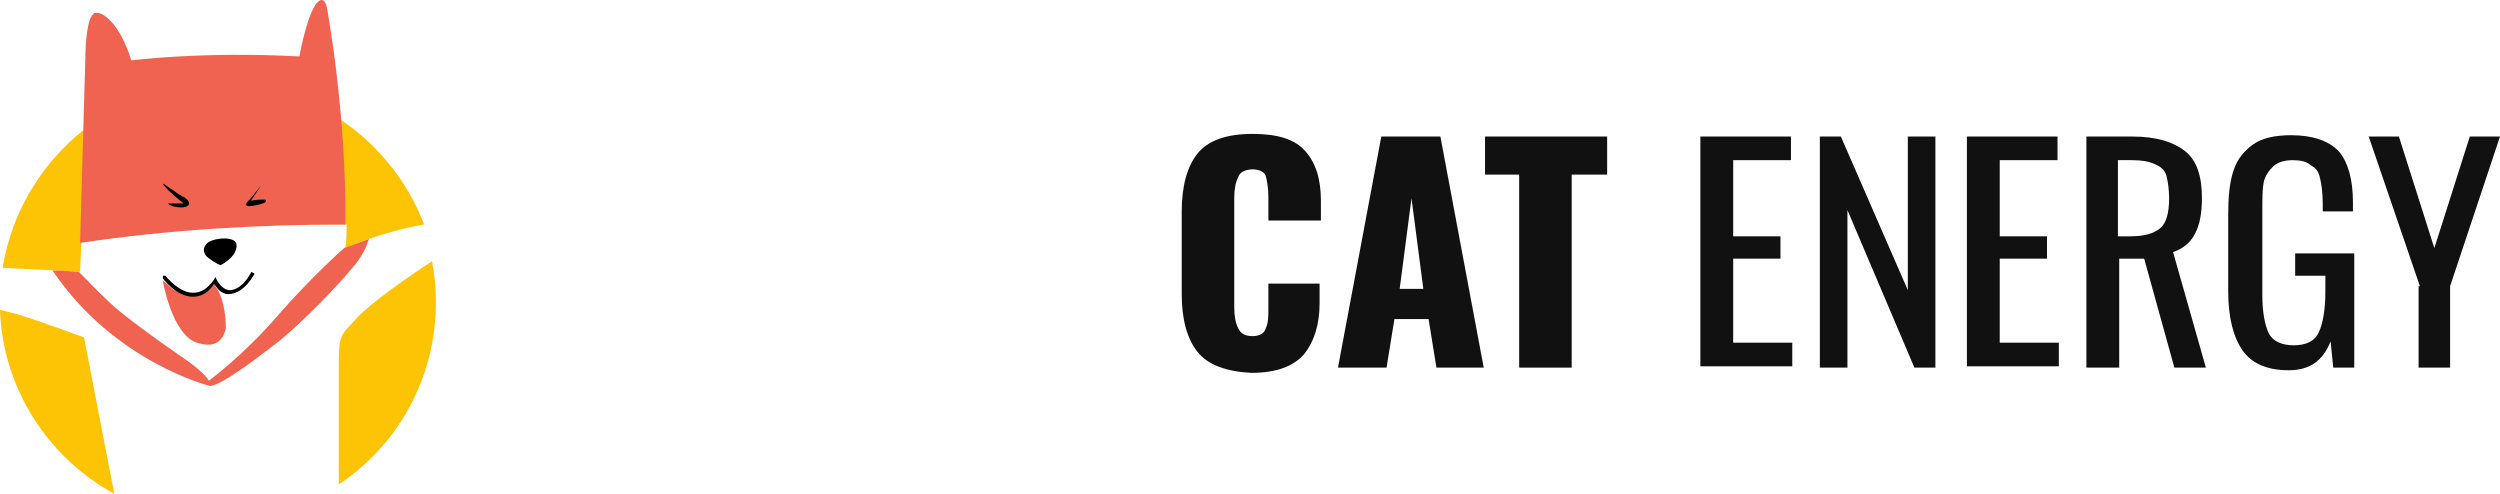
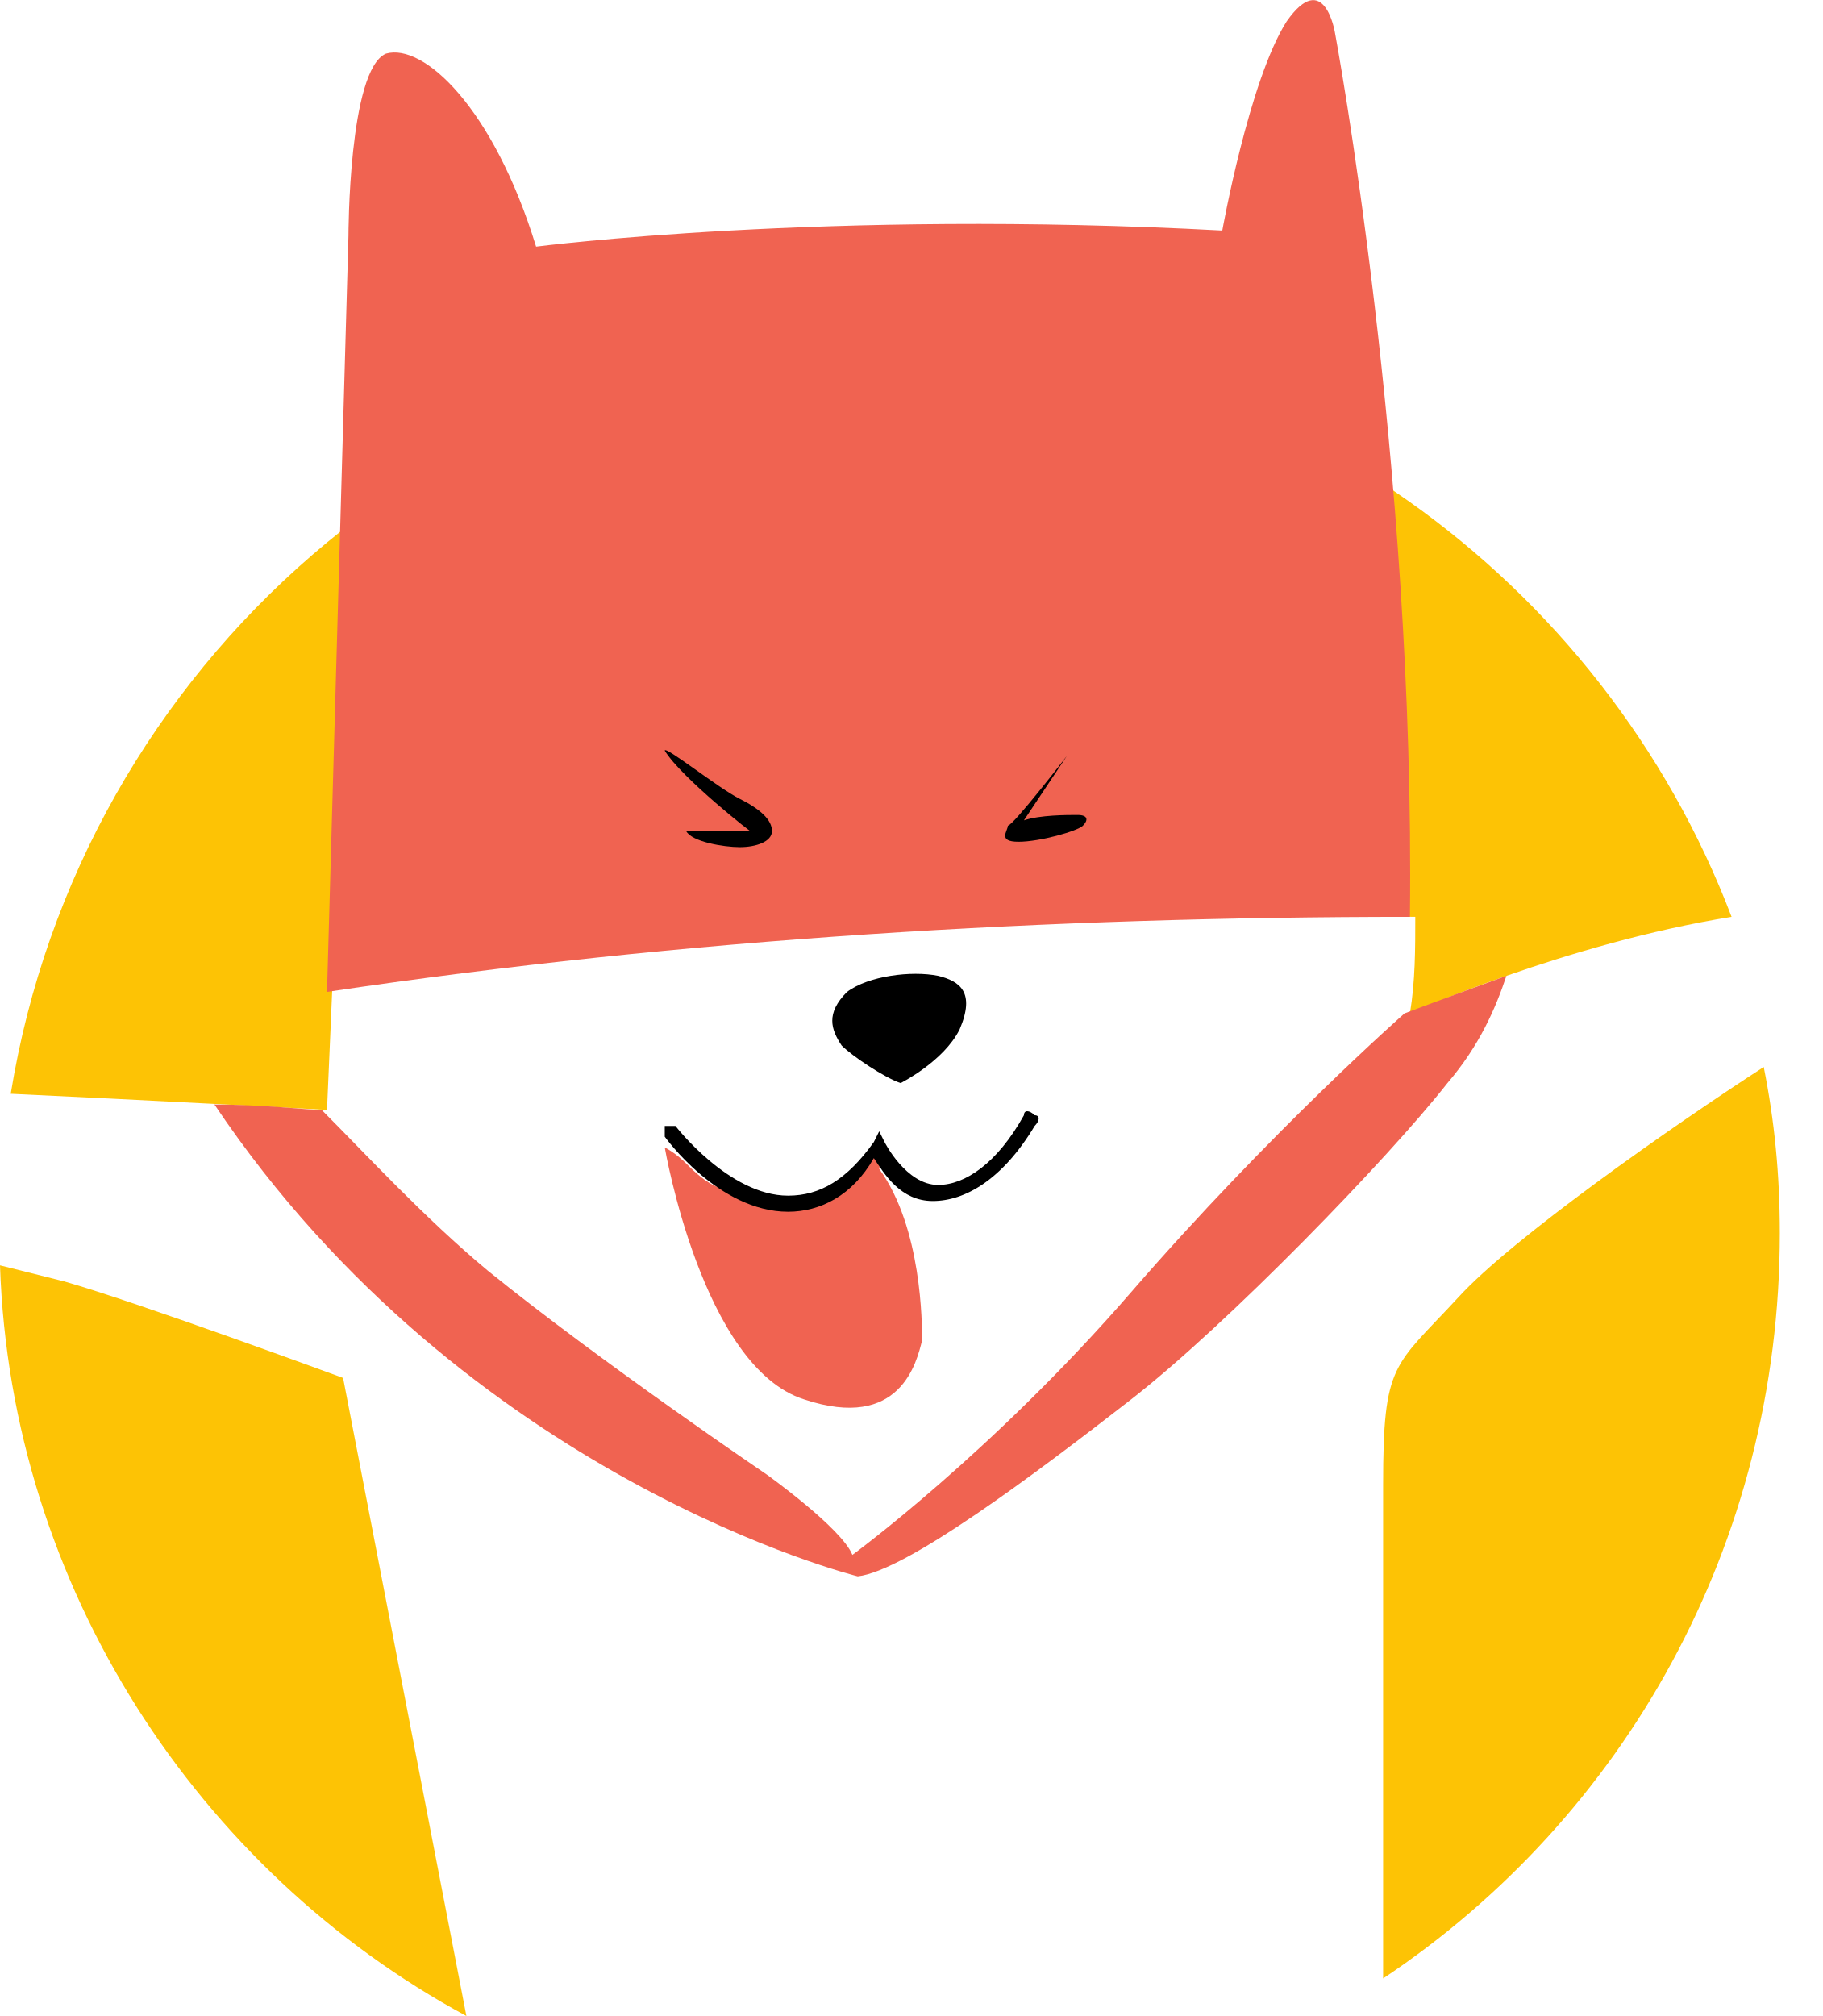
- <svg xmlns="http://www.w3.org/2000/svg" version="1.1" id="Layer_2" x="0px" y="0px" viewBox="0 0.002 190.4 37.598" style="enable-background:new 0 0 33.3 37.6;">
+ <svg xmlns="http://www.w3.org/2000/svg" version="1.1" id="Layer_2" x="0px" y="0px" viewBox="0 0 34 37.6" style="enable-background:new 0 0 34 37.6;" xml:space="preserve">
  <style type="text/css">
-     .st0 {
-       fill: #FDC305;
-     }
-     .st1 {
-       fill: #F06351;
-     }
+     .st0{fill:#FDC305;}
+     .st1{fill:#F06351;}
  </style>
  <g>
-     <path class="st0" d="M6.1,20.7l0.1-2.3c6.7-0.9,13.4-1.4,20.2-1.3c0,0.6,0,1.2-0.1,1.8c0,0,2.9-1.3,6-1.8     c-2.4-6.3-8.5-10.8-15.6-10.8c-8.3,0-15.2,6.1-16.5,14.1C2.4,20.5,6.1,20.7,6.1,20.7z" />
-     <path class="st0" d="M27.2,24.2c-1.2,1.3-1.4,1.2-1.4,3.5c0,0.9,0,4.9,0,9.2c4.5-3,7.4-8.1,7.4-13.9c0-1.1-0.1-2.1-0.3-3.1     C31.2,21,28.2,23.1,27.2,24.2z" />
+     <path class="st0" d="M6.1,20.7l0.1-2.3c6.7-0.9,13.4-1.4,20.2-1.3c0,0.6,0,1.2-0.1,1.8c0,0,2.9-1.3,6-1.8       c-2.4-6.3-8.5-10.8-15.6-10.8c-8.3,0-15.2,6.1-16.5,14.1C2.4,20.5,6.1,20.7,6.1,20.7z" />
+     <path class="st0" d="M27.2,24.2c-1.2,1.3-1.4,1.2-1.4,3.5c0,0.9,0,4.9,0,9.2c4.5-3,7.4-8.1,7.4-13.9c0-1.1-0.1-2.1-0.3-3.1       C31.2,21,28.2,23.1,27.2,24.2z" />
    <path class="st0" d="M6.4,25.7c0,0-3.8-1.4-5.2-1.8c-0.4-0.1-0.8-0.2-1.2-0.3c0.2,6,3.7,11.3,8.7,14L6.4,25.7z" />
  </g>
-   <path class="st1" d="M26.3,17.1c0.1-8.5-1.4-16.5-1.4-16.5S24.7-0.6,24,0.4c-0.7,1.1-1.2,3.9-1.2,3.9c-7.4-0.4-12.8,0.3-12.8,0.3   C9.2,2,7.9,0.8,7.2,1C6.5,1.3,6.5,4.4,6.5,4.4L6.1,18.5C12.8,17.5,19.6,17.1,26.3,17.1z" />
-   <path d="M12.4,14c0-0.1,1,0.7,1.4,0.9c0.4,0.2,0.6,0.4,0.6,0.6c0,0.2-0.3,0.3-0.6,0.3s-0.9-0.1-1-0.3c0,0,0.6,0,0.9,0h0.3   C14.1,15.6,12.7,14.5,12.4,14z" />
-   <path d="M19.9,14.1c0,0-1,1.3-1.1,1.3c0,0.1-0.2,0.3,0.2,0.3s1.1-0.2,1.2-0.3c0.1-0.1,0.1-0.2-0.1-0.2c-0.2,0-0.7,0-1,0.1L19.9,14.1   C19.9,14.1,20,14,19.9,14.1z" />
-   <path d="M16.8,20.2c0,0,0.8-0.4,1.1-1c0.3-0.7,0-0.9-0.4-1c-0.5-0.1-1.3,0-1.7,0.3c-0.4,0.4-0.3,0.7-0.1,1   C15.9,19.7,16.5,20.1,16.8,20.2z" />
-   <path class="st1" d="M16.3,21.5c0,0-0.2,0.4-0.5,0.6c-0.2,0.2-0.6,0.4-1,0.4c-0.6,0-1.1-0.2-1.5-0.4c-0.2-0.1-0.4-0.3-0.5-0.4   c-0.2-0.2-0.4-0.3-0.4-0.3s0.7,4.1,2.6,4.7c1.8,0.6,2.1-0.7,2.2-1.1c0-0.3,0-2.1-0.8-3.2C16.5,21.4,16.4,21.6,16.3,21.5z" />
+   <path class="st1" d="M26.3,17.1c0.1-8.5-1.4-16.5-1.4-16.5S24.7-0.6,24,0.4c-0.7,1.1-1.2,3.9-1.2,3.9C15.4,3.9,10,4.6,10,4.6     C9.2,2,7.9,0.8,7.2,1C6.5,1.3,6.5,4.4,6.5,4.4L6.1,18.5C12.8,17.5,19.6,17.1,26.3,17.1z" />
+   <path d="M12.4,14c0-0.1,1,0.7,1.4,0.9s0.6,0.4,0.6,0.6c0,0.2-0.3,0.3-0.6,0.3s-0.9-0.1-1-0.3c0,0,0.6,0,0.9,0H14     C14.1,15.6,12.7,14.5,12.4,14z" />
+   <path d="M19.9,14.1c0,0-1,1.3-1.1,1.3c0,0.1-0.2,0.3,0.2,0.3s1.1-0.2,1.2-0.3s0.1-0.2-0.1-0.2s-0.7,0-1,0.1L19.9,14.1     C19.9,14.1,20,14,19.9,14.1z" />
+   <path d="M16.8,20.2c0,0,0.8-0.4,1.1-1c0.3-0.7,0-0.9-0.4-1c-0.5-0.1-1.3,0-1.7,0.3c-0.4,0.4-0.3,0.7-0.1,1     C15.9,19.7,16.5,20.1,16.8,20.2z" />
+   <path class="st1" d="M16.3,21.5c0,0-0.2,0.4-0.5,0.6c-0.2,0.2-0.6,0.4-1,0.4c-0.6,0-1.1-0.2-1.5-0.4c-0.2-0.1-0.4-0.3-0.5-0.4     c-0.2-0.2-0.4-0.3-0.4-0.3s0.7,4.1,2.6,4.7c1.8,0.6,2.1-0.7,2.2-1.1c0-0.3,0-2.1-0.8-3.2C16.5,21.4,16.4,21.6,16.3,21.5z" />
  <g>
-     <path d="M14.7,22.6C14.7,22.6,14.7,22.6,14.7,22.6c-1.3,0-2.3-1.4-2.3-1.4c0-0.1,0-0.2,0-0.2c0.1,0,0.2,0,0.2,0c0,0,1,1.3,2.1,1.3     c0,0,0,0,0,0c0.6,0,1.1-0.3,1.6-1l0.1-0.2l0.1,0.2c0,0,0.4,0.8,1,0.8c0.5,0,1.1-0.4,1.6-1.3c0-0.1,0.1-0.1,0.2,0     c0.1,0,0.1,0.1,0,0.2c-0.6,1-1.3,1.4-1.9,1.4c-0.6,0-0.9-0.5-1.1-0.8C15.9,22.3,15.3,22.6,14.7,22.6z" />
+     <path d="M14.7,22.6L14.7,22.6c-1.3,0-2.3-1.4-2.3-1.4c0-0.1,0-0.2,0-0.2c0.1,0,0.2,0,0.2,0s1,1.3,2.1,1.3l0,0c0.6,0,1.1-0.3,1.6-1       l0.1-0.2l0.1,0.2c0,0,0.4,0.8,1,0.8c0.5,0,1.1-0.4,1.6-1.3c0-0.1,0.1-0.1,0.2,0c0.1,0,0.1,0.1,0,0.2c-0.6,1-1.3,1.4-1.9,1.4       s-0.9-0.5-1.1-0.8C15.9,22.3,15.3,22.6,14.7,22.6z" />
  </g>
-   <path class="st1" d="M26.2,18.9c0,0-2.5,2.2-5.1,5.2S15.9,29,15.9,29c-0.2-0.5-1.6-1.5-1.6-1.5s-3.1-2.1-5.2-3.8   c-1.2-1-2.3-2.2-3.1-3c-0.3,0-1.1-0.1-2-0.1c4.7,7,12,8.8,12,8.8c0.9-0.1,3.3-1.9,5.1-3.3c1.8-1.4,4.8-4.5,5.9-5.9   c0.6-0.7,0.9-1.4,1.1-2C27,18.6,26.2,18.9,26.2,18.9z" />
-   <g transform="matrix(1, 0, 0, 1, 90, 10.2)">
-     <path class="st0" d="M1.2,16.6c-0.8-1-1.2-2.5-1.2-4.4V5.9c0-1.9,0.4-3.4,1.2-4.4C2,0.5,3.4,0,5.4,0c1.9,0,3.2,0.4,4,1.3     c0.8,0.9,1.2,2.1,1.2,3.8v1.5H6.6V4.8c0-0.7-0.1-1.2-0.2-1.6C6.3,2.9,5.9,2.7,5.4,2.7S4.4,2.9,4.3,3.3C4.1,3.7,4,4.2,4,4.9v8.3     c0,0.7,0.1,1.2,0.3,1.6c0.2,0.4,0.5,0.6,1.1,0.6c0.5,0,0.9-0.2,1-0.6c0.2-0.4,0.2-0.9,0.2-1.6v-1.8h3.9v1.5c0,1.6-0.4,2.9-1.2,3.9     c-0.8,0.9-2.1,1.4-4,1.4C3.4,18.1,2,17.6,1.2,16.6z" style="fill: rgb(17, 17, 17);" />
-     <path class="st0" d="M15.2,0.2h4.5L23,17.8h-3.6l-0.6-3.7h-2.6l-0.6,3.7h-3.7L15.2,0.2z M18.4,11.8l-0.9-6.9l-0.9,6.9H18.4z" style="fill: rgb(17, 17, 17);" />
-     <path class="st0" d="M25.8,3.1h-2.7V0.2h9.3v2.9h-2.7v14.7h-4V3.1z" style="fill: rgb(17, 17, 17);" />
-     <path class="st0" d="M39.5,0.2h6.9v1.8H42v5.8h3.6v1.7H42v6.4h4.5v1.8h-7V0.2z" style="fill: rgb(17, 17, 17);" />
-     <path class="st0" d="M48.5,0.2h1.7l5.1,11.7V0.2h2.1v17.6h-1.6l-5.1-12v12h-2.1V0.2z" style="fill: rgb(17, 17, 17);" />
-     <path class="st0" d="M59.8,0.2h6.9v1.8h-4.4v5.8h3.6v1.7h-3.6v6.4h4.5v1.8h-7V0.2z" style="fill: rgb(17, 17, 17);" />
-     <path class="st0" d="M68.8,0.2h3.6c1.8,0,3.1,0.4,4,1.1s1.3,1.9,1.3,3.6c0,2.3-0.7,3.6-2.2,4.1l2.5,8.8h-2.4l-2.3-8.3h-1.9v8.3     h-2.5V0.2z M72.2,7.8c1.1,0,1.8-0.2,2.3-0.6C75,6.8,75.2,6,75.2,4.9c0-0.7-0.1-1.3-0.2-1.7s-0.4-0.7-0.9-0.9     c-0.4-0.2-1-0.3-1.7-0.3h-1.1v5.8H72.2z" style="fill: rgb(17, 17, 17);" />
-     <path class="st0" d="M80.8,16.5c-0.7-1-1.1-2.5-1.1-4.5V6.2c0-1.4,0.1-2.5,0.4-3.4c0.3-0.9,0.8-1.5,1.5-2c0.7-0.5,1.7-0.7,2.9-0.7     c1.6,0,2.8,0.4,3.6,1.2c0.7,0.8,1.1,2.1,1.1,3.9v0.7h-2.3V5.3c0-0.8-0.1-1.5-0.2-1.9c-0.1-0.5-0.3-0.8-0.7-1     C85.7,2.1,85.2,2,84.6,2c-0.7,0-1.2,0.2-1.5,0.5c-0.3,0.3-0.6,0.7-0.7,1.2c-0.1,0.5-0.1,1.2-0.1,2.1v6.5c0,1.3,0.2,2.3,0.5,2.9     c0.3,0.6,1,0.9,1.9,0.9c0.9,0,1.6-0.3,1.9-1c0.3-0.6,0.5-1.7,0.5-3.1v-1.2h-2.3V9.1h4.5v8.7h-1.6l-0.2-2c-0.6,1.5-1.6,2.2-3.2,2.2     C82.7,18,81.5,17.5,80.8,16.5z" style="fill: rgb(17, 17, 17);" />
-     <path class="st0" d="M94.3,11.6L90.4,0.2h2.3l2.7,8.5l2.7-8.5h2.3l-3.8,11.4v6.2h-2.4V11.6z" style="fill: rgb(17, 17, 17);" />
-   </g>
+   <path class="st1" d="M26.2,18.9c0,0-2.5,2.2-5.1,5.2S15.9,29,15.9,29c-0.2-0.5-1.6-1.5-1.6-1.5s-3.1-2.1-5.2-3.8     c-1.2-1-2.3-2.2-3.1-3c-0.3,0-1.1-0.1-2-0.1c4.7,7,12,8.8,12,8.8c0.9-0.1,3.3-1.9,5.1-3.3c1.8-1.4,4.8-4.5,5.9-5.9     c0.6-0.7,0.9-1.4,1.1-2C27,18.6,26.2,18.9,26.2,18.9z" />
</svg>
